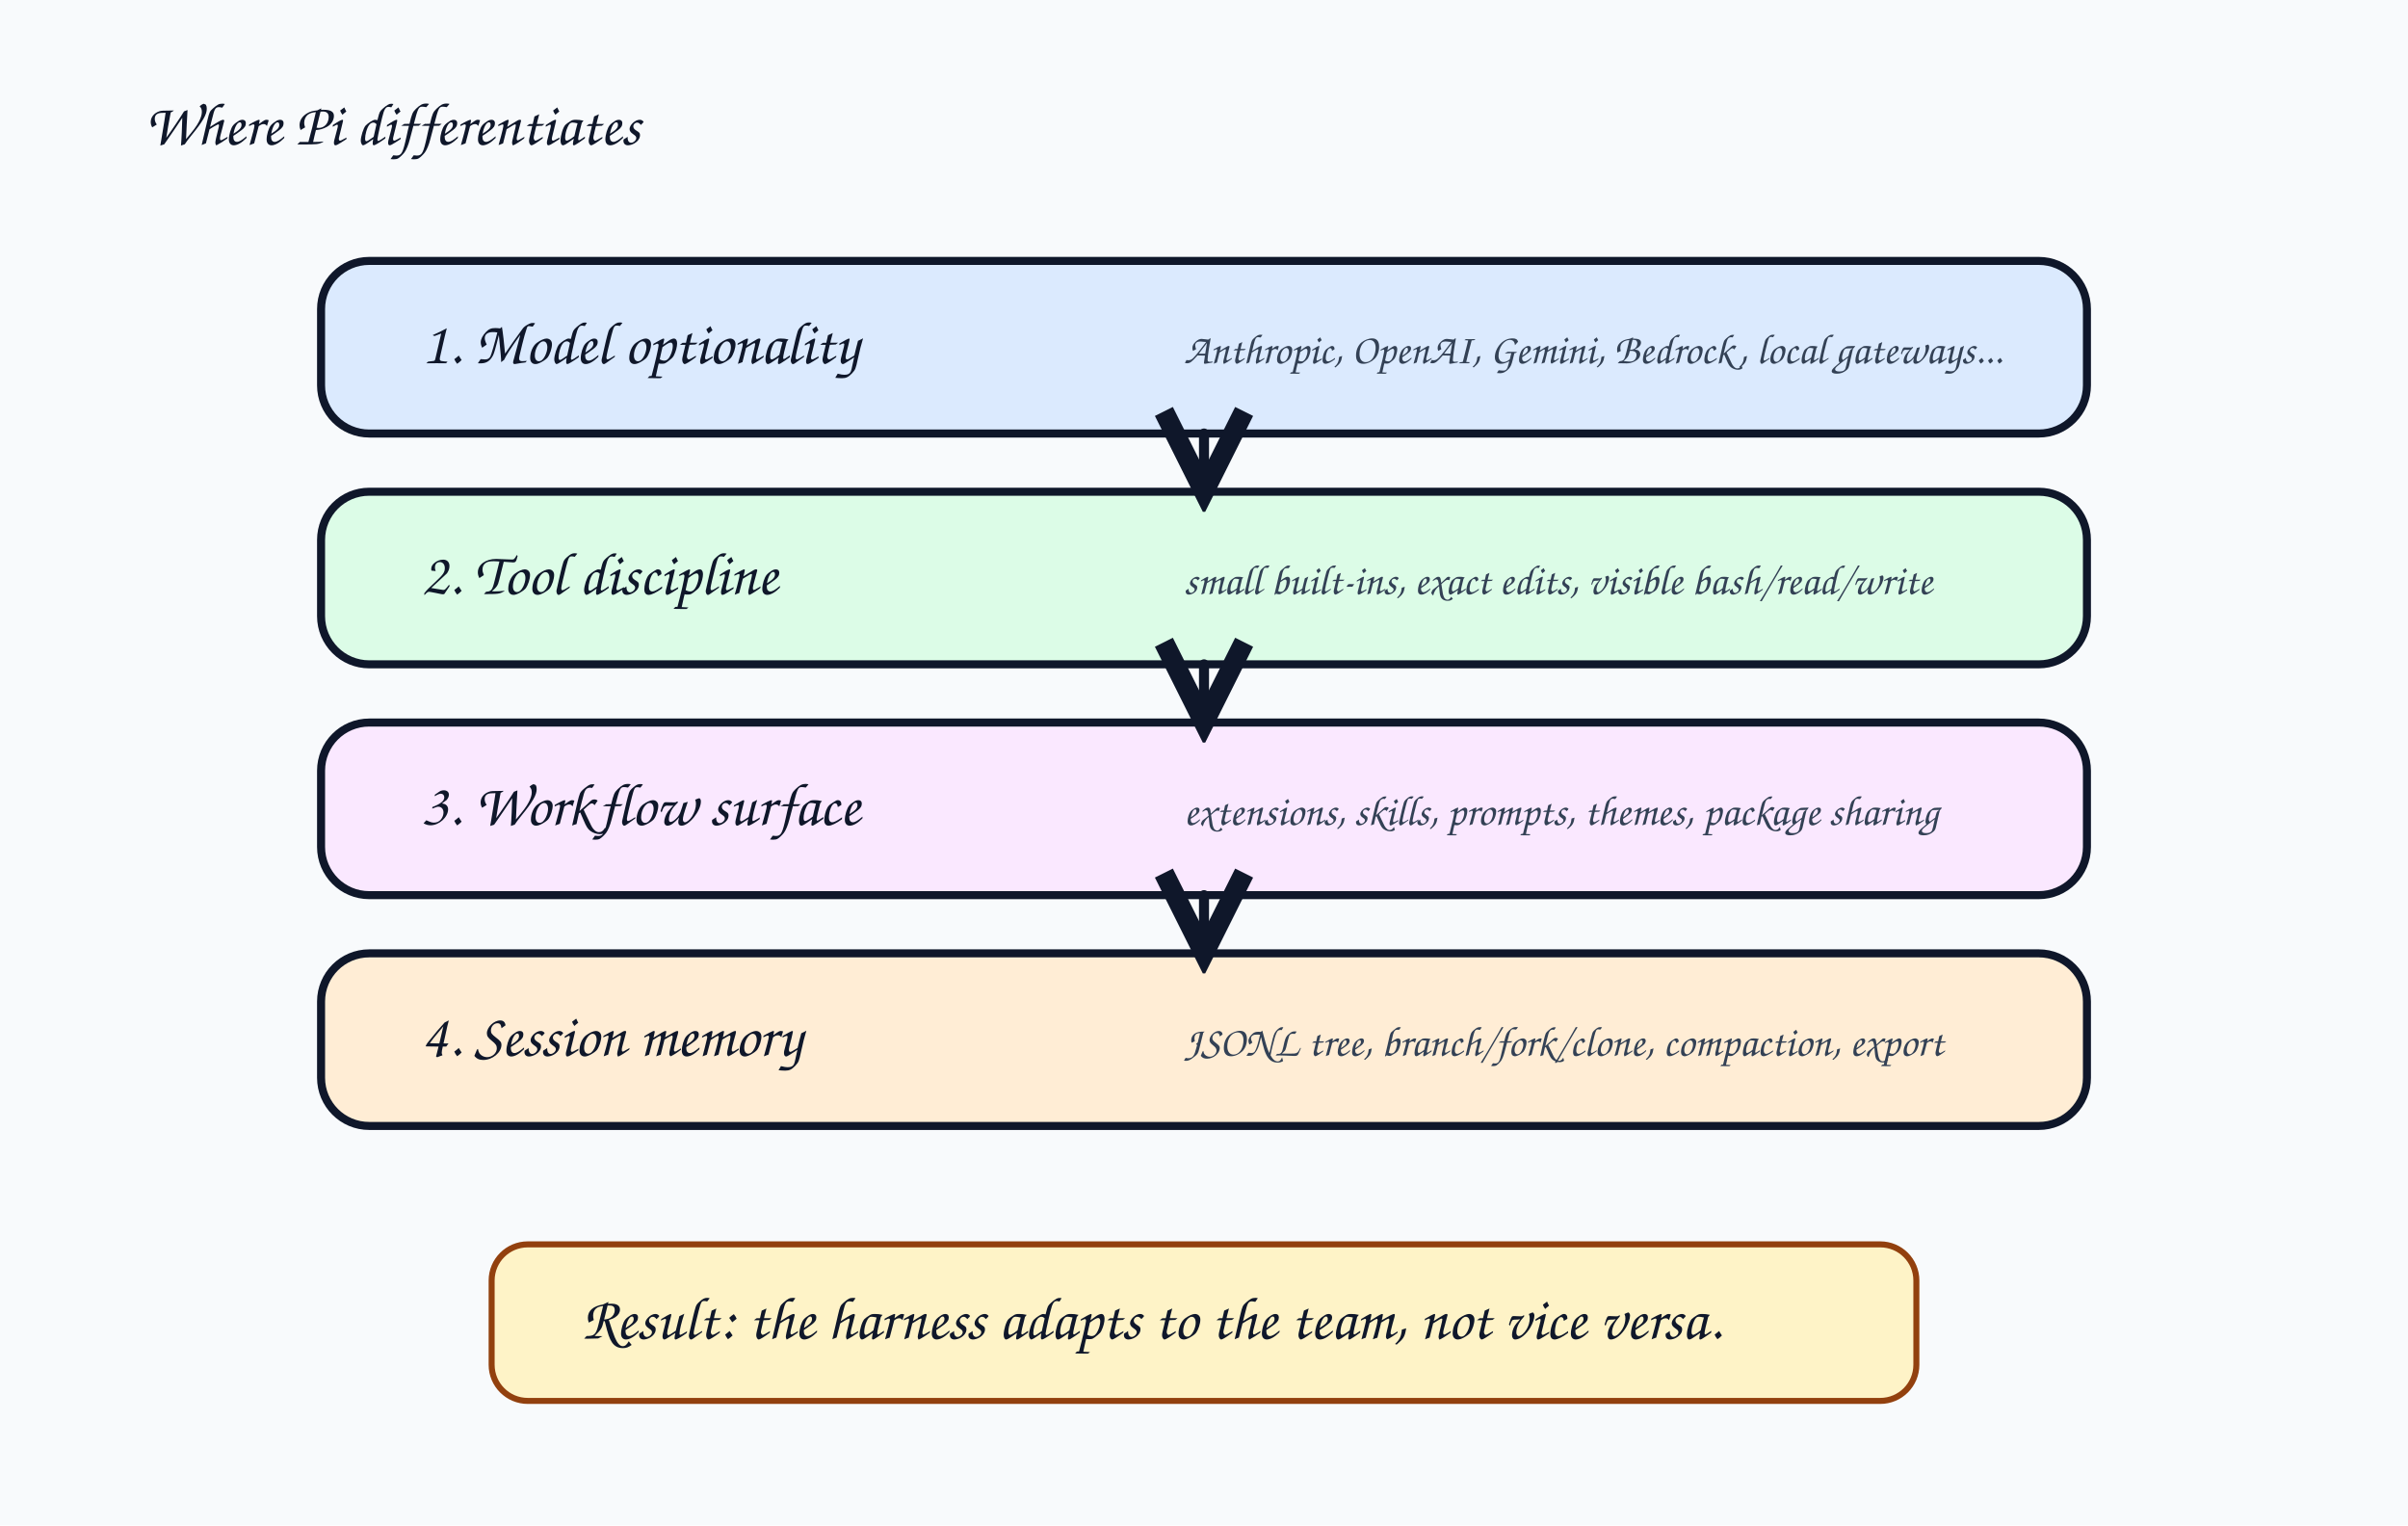
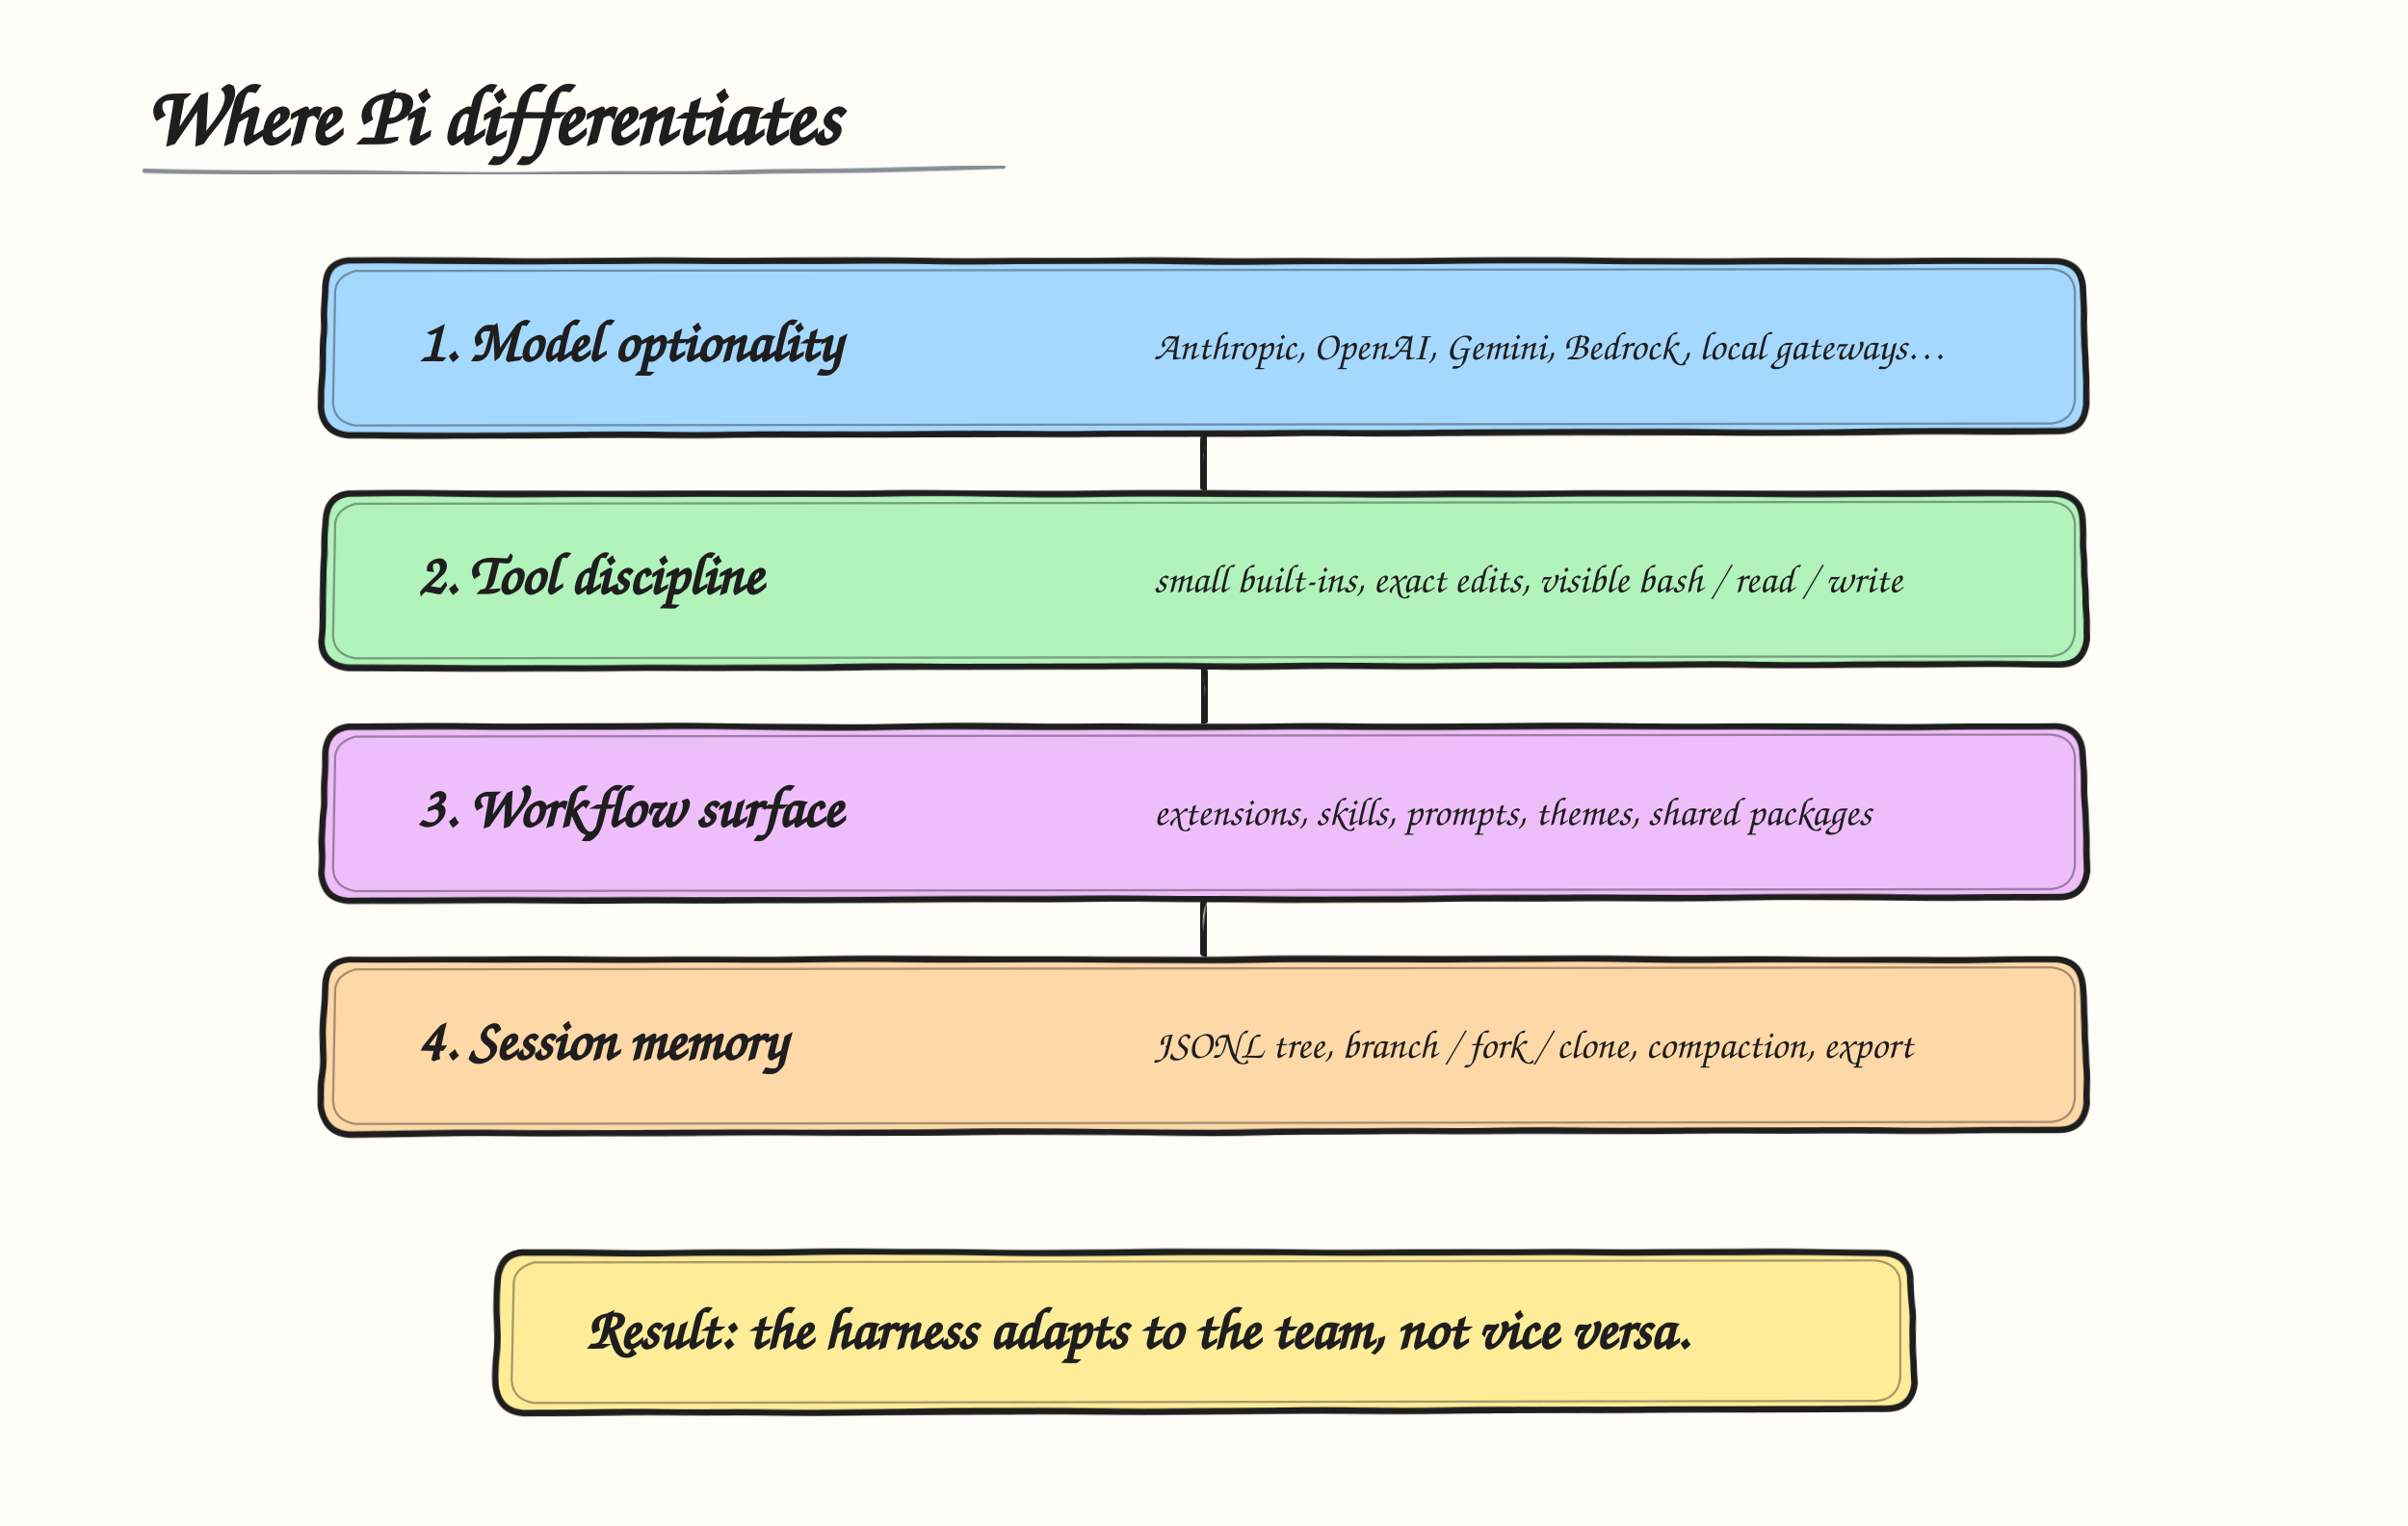
- <svg xmlns="http://www.w3.org/2000/svg" width="1200" height="760" viewBox="0 0 1200 760">
-   <rect width="1200" height="760" fill="#f8fafc" />
-   <style>
-     .txt{font-family:"Comic Sans MS","Virgil",cursive;fill:#0f172a;font-size:30px}.small{font-size:21px;fill:#334155}.layer{stroke:#0f172a;stroke-width:4;rx:24}.arrow{stroke:#0f172a;stroke-width:5;fill:none;marker-end:url(#arrow);stroke-linecap:round}.note{fill:#fef3c7;stroke:#92400e;stroke-width:3;rx:18}</style>
+ <svg xmlns="http://www.w3.org/2000/svg" width="1200" height="760" viewBox="0 0 1200 760" role="img" aria-labelledby="title desc">
  <defs>
-     <marker id="arrow" markerWidth="12" markerHeight="12" refX="10" refY="6" orient="auto">
-       <path d="M2,2 L10,6 L2,10" fill="none" stroke="#0f172a" stroke-width="2" />
+     <filter id="rough" x="-4%" y="-5%" width="108%" height="110%">
+       <feTurbulence type="fractalNoise" baseFrequency="0.011 0.05" numOctaves="2" seed="31" result="n" />
+       <feDisplacementMap in="SourceGraphic" in2="n" scale="1.6" />
+     </filter>
+     <marker id="arrow" markerWidth="13" markerHeight="13" refX="10" refY="6.5" orient="auto" markerUnits="strokeWidth">
+       <path d="M1 1.5 Q6 4.5 10 6.5 Q6 8.5 1 11" fill="none" stroke="#1e1e1e" stroke-width="1.5" stroke-linecap="round" />
    </marker>
+     <style>
+       .hand{font-family:"Comic Sans MS","Segoe Print","Bradley Hand",cursive;fill:#1e1e1e}.title{font-size:42px;font-weight:700}.label{font-size:29px;font-weight:700}.note{font-size:20px}
+       .shape{stroke:#1e1e1e;stroke-width:3.2;stroke-linecap:round;stroke-linejoin:round;filter:url(#rough)}.echo{fill:none;stroke:#1e1e1e;stroke-width:1.1;opacity:.4;stroke-linecap:round}.arrow{fill:none;stroke:#1e1e1e;stroke-width:3;stroke-linecap:round;marker-end:url(#arrow);filter:url(#rough)}
+     </style>
  </defs>
-   <text x="72" y="72" class="txt" font-size="42">Where Pi differentiates</text>
-   <rect x="160" y="130" width="880" height="86" class="layer" fill="#dbeafe" />
-   <text x="210" y="181" class="txt">1. Model optionality</text>
-   <text x="590" y="181" class="txt small">Anthropic, OpenAI, Gemini, Bedrock, local gateways...</text>
-   <rect x="160" y="245" width="880" height="86" class="layer" fill="#dcfce7" />
-   <text x="210" y="296" class="txt">2. Tool discipline</text>
-   <text x="590" y="296" class="txt small">small built-ins, exact edits, visible bash/read/write</text>
-   <rect x="160" y="360" width="880" height="86" class="layer" fill="#fae8ff" />
-   <text x="210" y="411" class="txt">3. Workflow surface</text>
-   <text x="590" y="411" class="txt small">extensions, skills, prompts, themes, package sharing</text>
-   <rect x="160" y="475" width="880" height="86" class="layer" fill="#ffedd5" />
-   <text x="210" y="526" class="txt">4. Session memory</text>
-   <text x="590" y="526" class="txt small">JSONL tree, branch/fork/clone, compaction, export</text>
-   <path d="M600 216 L600 245" class="arrow" />
-   <path d="M600 331 L600 360" class="arrow" />
-   <path d="M600 446 L600 475" class="arrow" />
-   <rect x="245" y="620" width="710" height="78" class="note" />
-   <text x="290" y="667" class="txt">Result: the harness adapts to the team, not vice versa.</text>
+   <rect width="1200" height="760" fill="#fffdf7" />
+   <text x="72" y="72" class="hand title">Where Pi differentiates</text>
+   <path d="M72 85 Q286 89 500 83" fill="none" stroke="#868e96" stroke-width="2.2" stroke-linecap="round" filter="url(#rough)" />
+   <g>
+     <path d="M174 130 Q163 131 162 143 L160 203 Q161 216 174 217 L1026 215 Q1039 215 1040 202 L1038 143 Q1037 131 1025 130Z" fill="#a5d8ff" class="shape" />
+     <path d="M177 135 L1022 134 Q1033 135 1034 145 L1034 199 Q1033 210 1022 211 L177 212 Q166 210 166 200 L167 146 Q167 138 177 135Z" class="echo" />
+     <text x="208" y="180" class="hand label">1. Model optionality</text>
+     <text x="575" y="179" class="hand note">Anthropic, OpenAI, Gemini, Bedrock, local gateways…</text>
+   </g>
+   <path d="M600 217 Q596 232 601 243" class="arrow" />
+   <g>
+     <path d="M174 246 Q163 247 162 259 L160 319 Q161 332 174 333 L1026 331 Q1039 331 1040 318 L1038 259 Q1037 247 1025 246Z" fill="#b2f2bb" class="shape" />
+     <path d="M177 251 L1022 250 Q1033 251 1034 261 L1034 315 Q1033 326 1022 327 L177 328 Q166 326 166 316 L167 262 Q167 254 177 251Z" class="echo" />
+     <text x="208" y="296" class="hand label">2. Tool discipline</text>
+     <text x="575" y="295" class="hand note">small built-ins, exact edits, visible bash / read / write</text>
+   </g>
+   <path d="M600 333 Q604 347 599 359" class="arrow" />
+   <g>
+     <path d="M174 362 Q163 363 162 375 L160 435 Q161 448 174 449 L1026 447 Q1039 447 1040 434 L1038 375 Q1037 363 1025 362Z" fill="#eebefa" class="shape" />
+     <path d="M177 367 L1022 366 Q1033 367 1034 377 L1034 431 Q1033 442 1022 443 L177 444 Q166 442 166 432 L167 378 Q167 370 177 367Z" class="echo" />
+     <text x="208" y="412" class="hand label">3. Workflow surface</text>
+     <text x="575" y="411" class="hand note">extensions, skills, prompts, themes, shared packages</text>
+   </g>
+   <path d="M600 449 Q596 463 601 475" class="arrow" />
+   <g>
+     <path d="M174 478 Q163 479 162 491 L160 551 Q161 564 174 565 L1026 563 Q1039 563 1040 550 L1038 491 Q1037 479 1025 478Z" fill="#ffd8a8" class="shape" />
+     <path d="M177 483 L1022 482 Q1033 483 1034 493 L1034 547 Q1033 558 1022 559 L177 560 Q166 558 166 548 L167 494 Q167 486 177 483Z" class="echo" />
+     <text x="208" y="528" class="hand label">4. Session memory</text>
+     <text x="575" y="527" class="hand note">JSONL tree, branch / fork / clone, compaction, export</text>
+   </g>
+   <path d="M260 624 Q249 625 248 637 L247 690 Q248 703 261 704 L940 702 Q953 702 954 689 L952 637 Q951 625 939 624Z" fill="#ffec99" stroke="#e67700" class="shape" />
+   <path d="M266 629 L934 628 Q946 629 947 639 L947 686 Q946 697 935 698 L266 699 Q255 697 255 687 L256 640 Q256 632 266 629Z" stroke="#e67700" class="echo" />
+   <text x="292" y="672" class="hand label">Result: the harness adapts to the team, not vice versa.</text>
</svg>
